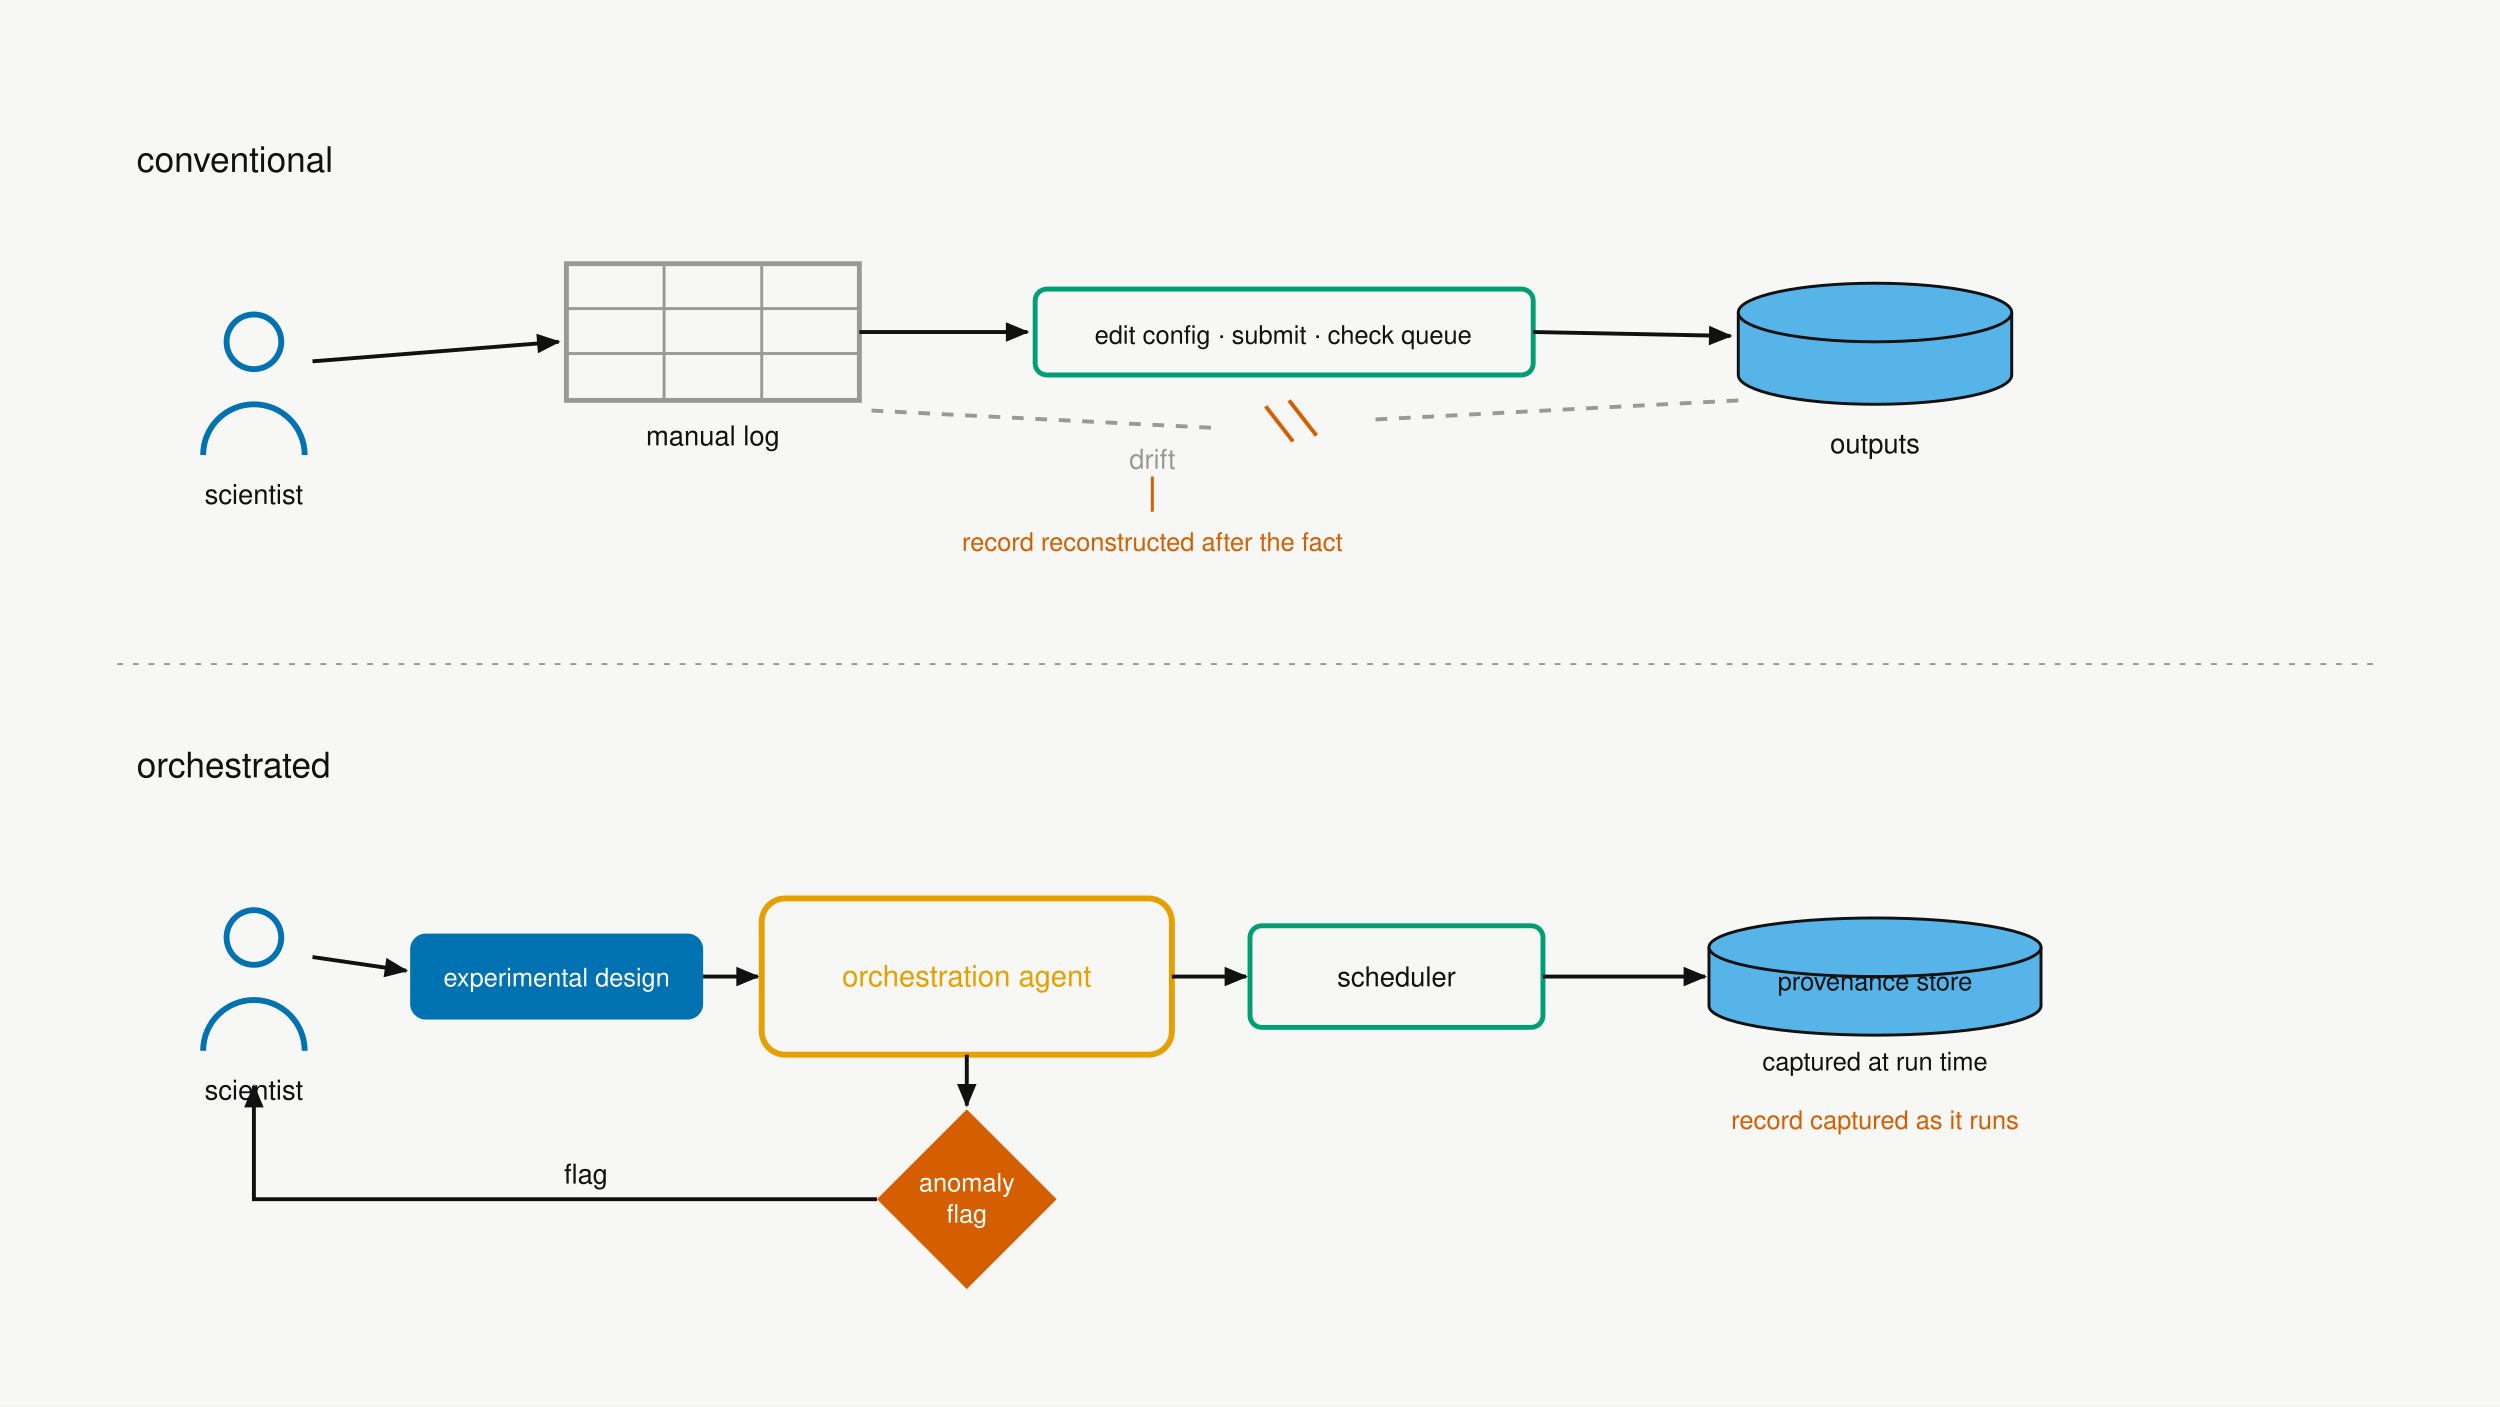
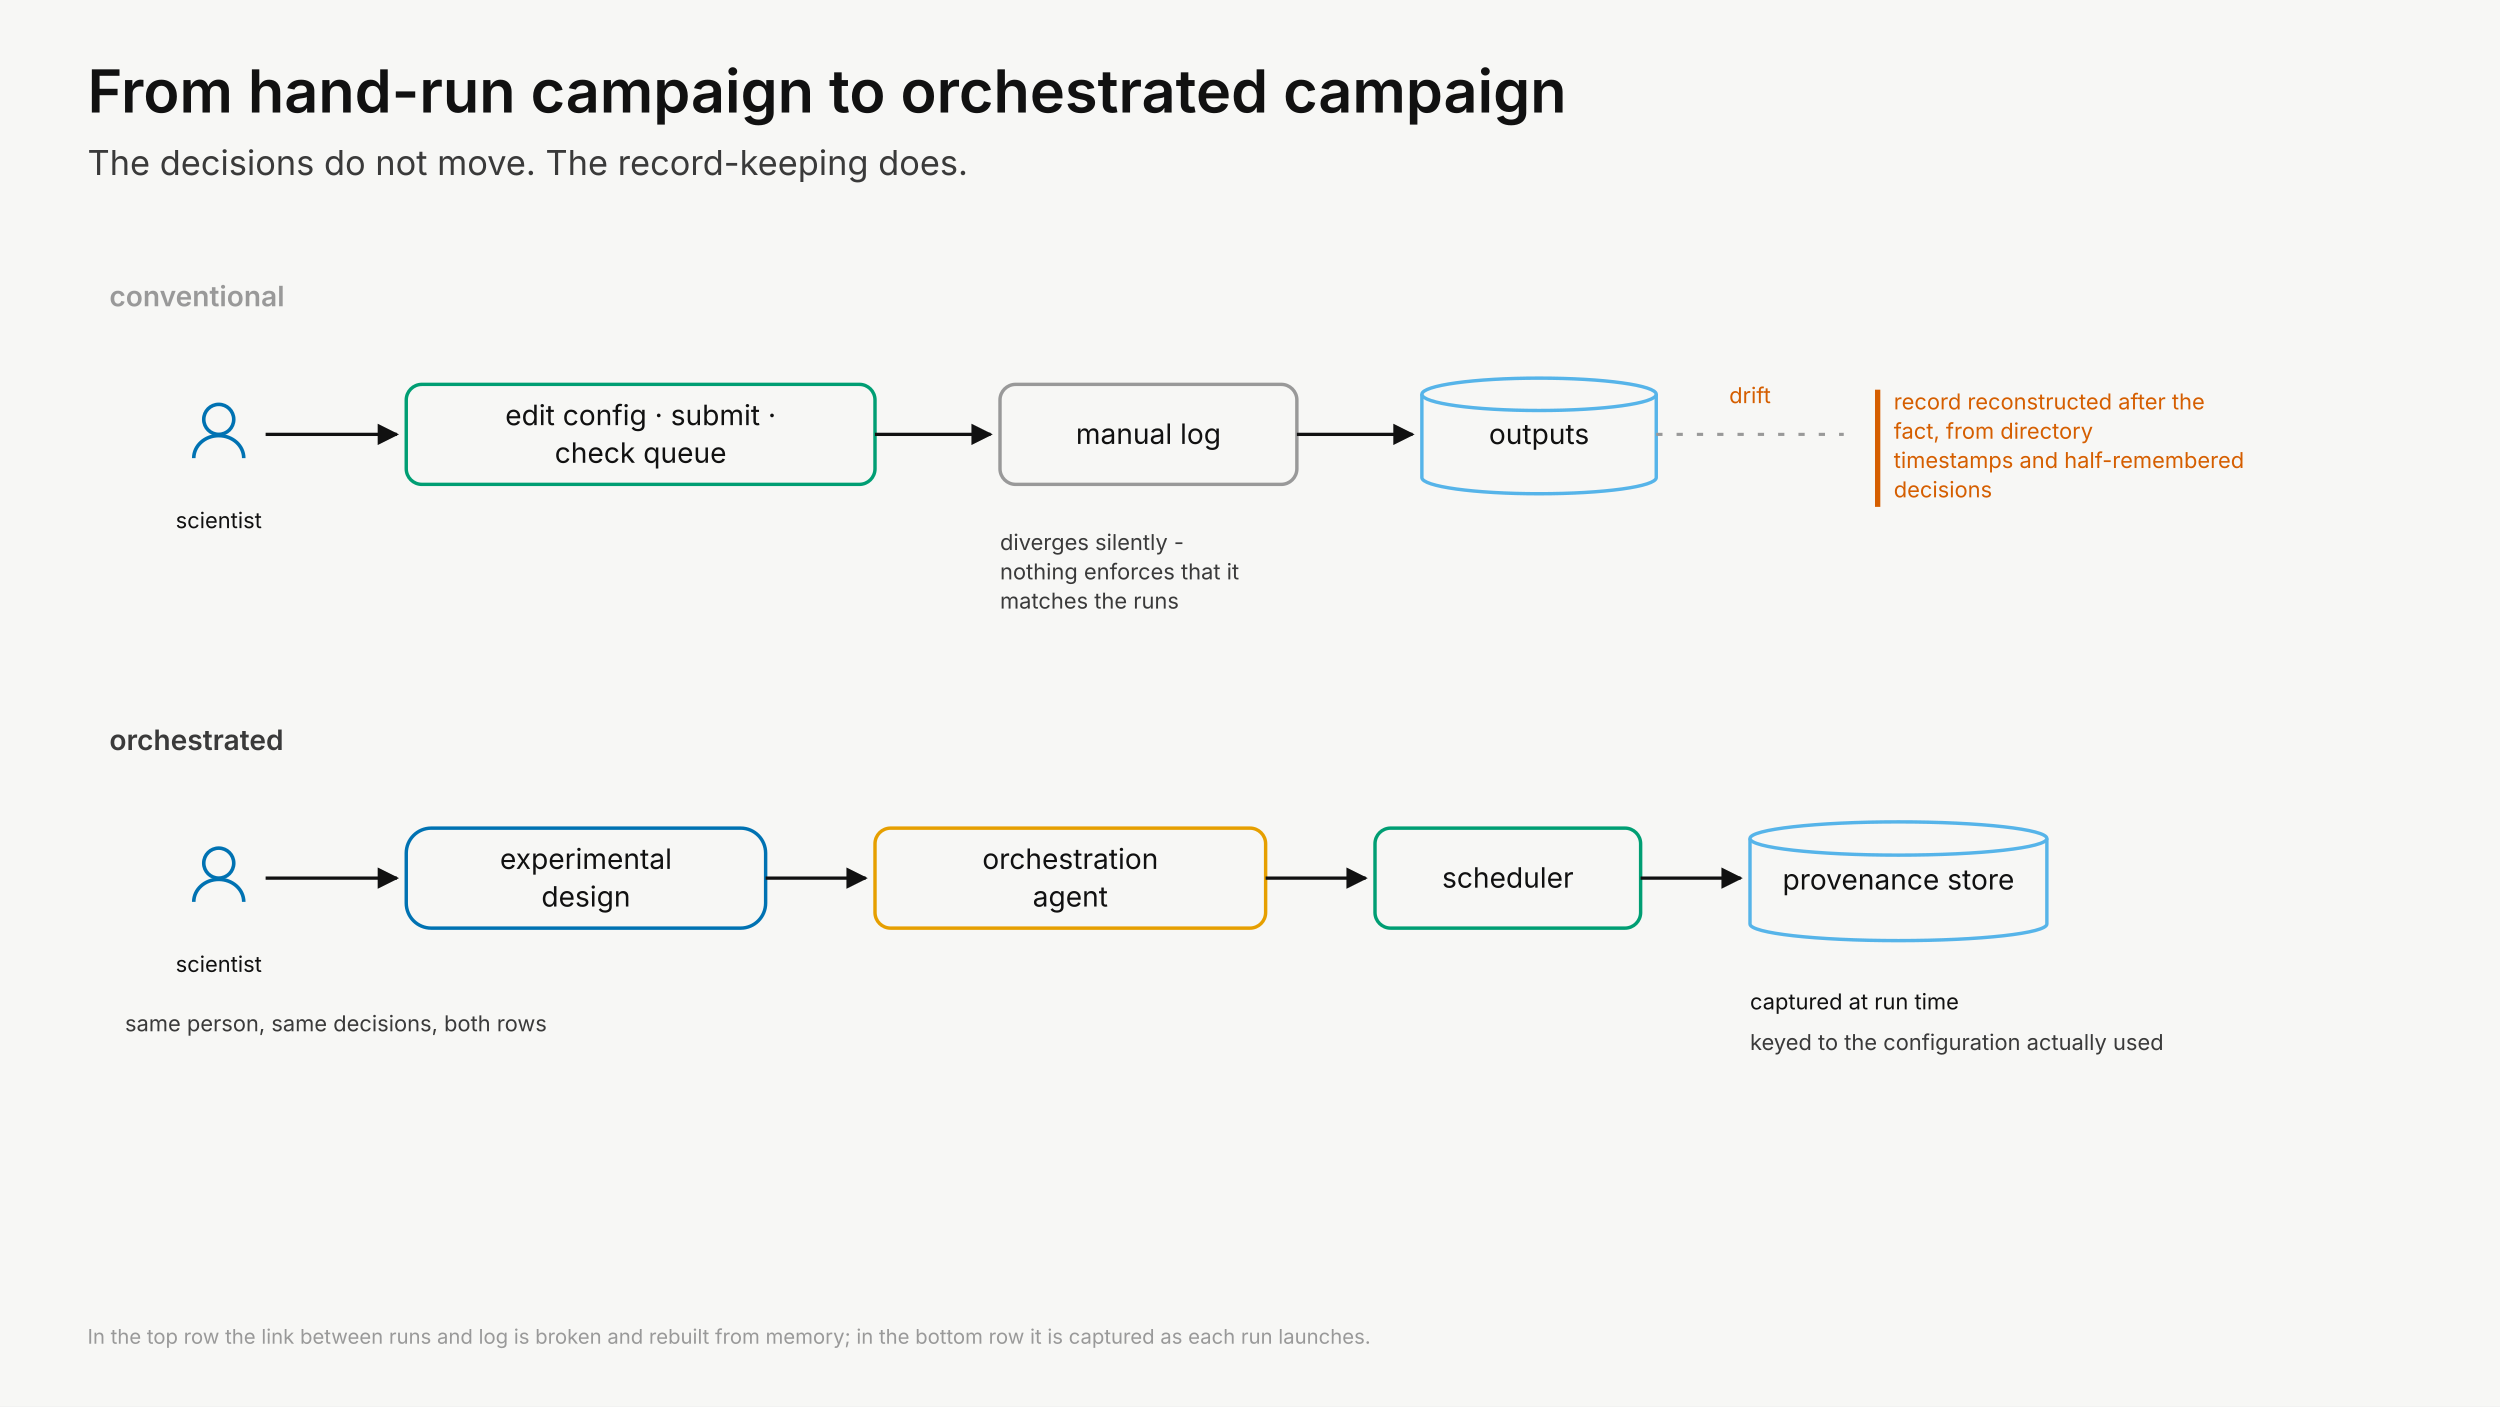
- <svg xmlns="http://www.w3.org/2000/svg" width="1280" height="720" viewBox="0 0 1280 720" font-family="Helvetica, Arial, sans-serif">
+ <svg xmlns="http://www.w3.org/2000/svg" width="1600" height="900" viewBox="0 0 1600 900" role="img">
  <defs>
-     <marker id="ah" markerWidth="12" markerHeight="10" refX="11" refY="5" orient="auto" markerUnits="userSpaceOnUse">
-       <path d="M0,0 L12,5 L0,10 Z" fill="#111111" />
-     </marker>
-     <marker id="ahG" markerWidth="12" markerHeight="10" refX="11" refY="5" orient="auto" markerUnits="userSpaceOnUse">
-       <path d="M0,0 L12,5 L0,10 Z" fill="#999999" />
+     <marker id="ah83" viewBox="0 0 10 10" refX="9" refY="5" markerWidth="6.5" markerHeight="6.5" orient="auto-start-reverse">
+       <path d="M0,0 L10,5 L0,10 z" fill="#111111" />
    </marker>
  </defs>
-   <rect width="1280" height="720" fill="#F7F7F5" />
-   <text x="70" y="88" font-size="18" fill="#111111">conventional</text>
-   <circle cx="130" cy="175" r="14" fill="none" stroke="#0072B2" stroke-width="3" />
-   <path d="M104,233 a26,26 0 0 1 52,0" fill="none" stroke="#0072B2" stroke-width="3" />
-   <text x="130" y="258" font-size="14" fill="#111111" text-anchor="middle">scientist</text>
-   <line x1="160" y1="185" x2="286" y2="175" stroke="#111111" stroke-width="2" marker-end="url(#ah)" />
-   <rect x="290" y="135" width="150" height="70" fill="none" stroke="#999999" stroke-width="2.5" />
-   <line x1="290" y1="158" x2="440" y2="158" stroke="#999999" stroke-width="1.5" />
-   <line x1="290" y1="181" x2="440" y2="181" stroke="#999999" stroke-width="1.5" />
-   <line x1="340" y1="135" x2="340" y2="205" stroke="#999999" stroke-width="1.5" />
-   <line x1="390" y1="135" x2="390" y2="205" stroke="#999999" stroke-width="1.5" />
-   <text x="365" y="228" font-size="14" fill="#111111" text-anchor="middle">manual log</text>
-   <line x1="440" y1="170" x2="526" y2="170" stroke="#111111" stroke-width="2" marker-end="url(#ah)" />
-   <rect x="530" y="148" width="255" height="44" rx="6" fill="none" stroke="#009E73" stroke-width="2.5" />
-   <text x="657" y="176" font-size="13" fill="#111111" text-anchor="middle">edit config · submit · check queue</text>
-   <line x1="785" y1="170" x2="886" y2="172" stroke="#111111" stroke-width="2" marker-end="url(#ah)" />
-   <path d="M890,160 v32 a70,15 0 0 0 140,0 v-32" fill="#56B4E9" stroke="#111111" stroke-width="1.5" />
-   <ellipse cx="960" cy="160" rx="70" ry="15" fill="#56B4E9" stroke="#111111" stroke-width="1.5" />
-   <text x="960" y="232" font-size="14" fill="#111111" text-anchor="middle">outputs</text>
-   <line x1="890" y1="205" x2="700" y2="215" stroke="#999999" stroke-width="2" stroke-dasharray="6 6" />
-   <line x1="620" y1="219" x2="442" y2="210" stroke="#999999" stroke-width="2" stroke-dasharray="6 6" />
-   <path d="M648,208 l14,18 M660,205 l14,18" stroke="#D55E00" stroke-width="2" fill="none" />
-   <text x="590" y="240" font-size="14" fill="#999999" text-anchor="middle">drift</text>
-   <line x1="590" y1="262" x2="590" y2="244" stroke="#D55E00" stroke-width="1.5" />
-   <text x="590" y="282" font-size="13" fill="#D55E00" text-anchor="middle">record reconstructed after the fact</text>
-   <line x1="60" y1="340" x2="1220" y2="340" stroke="#999999" stroke-width="1" stroke-dasharray="3 5" />
-   <text x="70" y="398" font-size="18" fill="#111111">orchestrated</text>
-   <circle cx="130" cy="480" r="14" fill="none" stroke="#0072B2" stroke-width="3" />
-   <path d="M104,538 a26,26 0 0 1 52,0" fill="none" stroke="#0072B2" stroke-width="3" />
-   <text x="130" y="563" font-size="14" fill="#111111" text-anchor="middle">scientist</text>
-   <line x1="160" y1="490" x2="208" y2="497" stroke="#111111" stroke-width="2" marker-end="url(#ah)" />
-   <rect x="210" y="478" width="150" height="44" rx="8" fill="#0072B2" />
-   <text x="285" y="505" font-size="13" fill="#FFFFFF" text-anchor="middle">experimental design</text>
-   <line x1="360" y1="500" x2="388" y2="500" stroke="#111111" stroke-width="2" marker-end="url(#ah)" />
-   <rect x="390" y="460" width="210" height="80" rx="12" fill="none" stroke="#E69F00" stroke-width="3" />
-   <text x="495" y="505" font-size="15" fill="#E69F00" text-anchor="middle">orchestration agent</text>
-   <line x1="600" y1="500" x2="638" y2="500" stroke="#111111" stroke-width="2" marker-end="url(#ah)" />
-   <rect x="640" y="474" width="150" height="52" rx="6" fill="none" stroke="#009E73" stroke-width="2.5" />
-   <text x="715" y="505" font-size="14" fill="#111111" text-anchor="middle">scheduler</text>
-   <line x1="790" y1="500" x2="873" y2="500" stroke="#111111" stroke-width="2" marker-end="url(#ah)" />
-   <path d="M875,485 v30 a85,15 0 0 0 170,0 v-30" fill="#56B4E9" stroke="#111111" stroke-width="1.5" />
-   <ellipse cx="960" cy="485" rx="85" ry="15" fill="#56B4E9" stroke="#111111" stroke-width="1.5" />
-   <text x="960" y="507" font-size="13" fill="#111111" text-anchor="middle">provenance store</text>
-   <text x="960" y="548" font-size="13" fill="#111111" text-anchor="middle">captured at run time</text>
-   <text x="960" y="578" font-size="13" fill="#D55E00" text-anchor="middle">record captured as it runs</text>
-   <line x1="495" y1="540" x2="495" y2="566" stroke="#111111" stroke-width="2" marker-end="url(#ah)" />
-   <polygon points="495,568 541,614 495,660 449,614" fill="#D55E00" />
-   <text x="495" y="610" font-size="13" fill="#FFFFFF" text-anchor="middle">anomaly</text>
-   <text x="495" y="626" font-size="13" fill="#FFFFFF" text-anchor="middle">flag</text>
-   <path d="M449,614 L130,614 L130,556" fill="none" stroke="#111111" stroke-width="2" marker-end="url(#ah)" />
-   <text x="300" y="606" font-size="14" fill="#111111" text-anchor="middle">flag</text>
+   <rect width="1600" height="900" fill="#F7F7F5" />
+   <text x="56.0" y="72.0" font-family="Inter, 'Helvetica Neue', Helvetica, Arial, sans-serif" font-size="38" fill="#111111" font-weight="600" text-anchor="start">From hand-run campaign to orchestrated campaign</text>
+   <text x="56.0" y="112.0" font-family="Inter, 'Helvetica Neue', Helvetica, Arial, sans-serif" font-size="22" fill="#3A3A3A" font-weight="400" text-anchor="start">The decisions do not move. The record-keeping does.</text>
+   <text x="70.0" y="196.0" font-family="Inter, 'Helvetica Neue', Helvetica, Arial, sans-serif" font-size="18" fill="#999999" font-weight="600" text-anchor="start">conventional</text>
+   <circle cx="140" cy="268.4" r="9.6" fill="none" stroke="#0072B2" stroke-width="2.3" />
+   <path d="M124,293.2 a16,14.4 0 0 1 32,0" fill="none" stroke="#0072B2" stroke-width="2.3" />
+   <text x="140.0" y="338.0" font-family="Inter, 'Helvetica Neue', Helvetica, Arial, sans-serif" font-size="14" fill="#111111" font-weight="400" text-anchor="middle">scientist</text>
+   <rect x="260.0" y="246.0" width="300.0" height="64.0" rx="10" fill="none" stroke="#009E73" stroke-width="2.2" />
+   <text x="410.0" y="272.1" font-family="Inter, 'Helvetica Neue', Helvetica, Arial, sans-serif" font-size="18" fill="#111111" font-weight="400" text-anchor="middle">edit config · submit ·</text>
+   <text x="410.0" y="296.2" font-family="Inter, 'Helvetica Neue', Helvetica, Arial, sans-serif" font-size="18" fill="#111111" font-weight="400" text-anchor="middle">check queue</text>
+   <line x1="170.0" y1="278.0" x2="254.0" y2="278.0" stroke="#111111" stroke-width="2.1" marker-end="url(#ah83)" />
+   <rect x="640.0" y="246.0" width="190.0" height="64.0" rx="10" fill="none" stroke="#999999" stroke-width="2.2" />
+   <text x="735.0" y="284.1" font-family="Inter, 'Helvetica Neue', Helvetica, Arial, sans-serif" font-size="18" fill="#111111" font-weight="400" text-anchor="middle">manual log</text>
+   <line x1="560.0" y1="278.0" x2="634.0" y2="278.0" stroke="#111111" stroke-width="2.1" marker-end="url(#ah83)" />
+   <path d="M910,252.36 a75.0,10.36 0 0 1 150,0 v53.28 a75.0,10.36 0 0 1 -150,0 z" fill="none" stroke="#56B4E9" stroke-width="2.2" />
+   <path d="M910,252.36 a75.0,10.36 0 0 0 150,0" fill="none" stroke="#56B4E9" stroke-width="2.2" />
+   <text x="985.0" y="284.2" font-family="Inter, 'Helvetica Neue', Helvetica, Arial, sans-serif" font-size="18" fill="#111111" font-weight="400" text-anchor="middle">outputs</text>
+   <line x1="830.0" y1="278.0" x2="904.0" y2="278.0" stroke="#111111" stroke-width="2.1" marker-end="url(#ah83)" />
+   <line x1="1060" y1="278" x2="1180" y2="278" stroke="#999999" stroke-width="2" stroke-dasharray="4 9" />
+   <text x="1120.0" y="258.0" font-family="Inter, 'Helvetica Neue', Helvetica, Arial, sans-serif" font-size="14" fill="#D55E00" font-weight="400" text-anchor="middle">drift</text>
+   <rect x="1200.0" y="249.4" width="3.4" height="75.0" fill="#D55E00" />
+   <text x="1212.0" y="262.0" font-family="Inter, 'Helvetica Neue', Helvetica, Arial, sans-serif" font-size="14" fill="#D55E00" font-weight="400" text-anchor="start">record reconstructed after the</text>
+   <text x="1212.0" y="280.8" font-family="Inter, 'Helvetica Neue', Helvetica, Arial, sans-serif" font-size="14" fill="#D55E00" font-weight="400" text-anchor="start">fact, from directory</text>
+   <text x="1212.0" y="299.5" font-family="Inter, 'Helvetica Neue', Helvetica, Arial, sans-serif" font-size="14" fill="#D55E00" font-weight="400" text-anchor="start">timestamps and half-remembered</text>
+   <text x="1212.0" y="318.3" font-family="Inter, 'Helvetica Neue', Helvetica, Arial, sans-serif" font-size="14" fill="#D55E00" font-weight="400" text-anchor="start">decisions</text>
+   <text x="640.0" y="352.0" font-family="Inter, 'Helvetica Neue', Helvetica, Arial, sans-serif" font-size="14" fill="#3A3A3A" font-weight="400" text-anchor="start">diverges silently -</text>
+   <text x="640.0" y="370.8" font-family="Inter, 'Helvetica Neue', Helvetica, Arial, sans-serif" font-size="14" fill="#3A3A3A" font-weight="400" text-anchor="start">nothing enforces that it</text>
+   <text x="640.0" y="389.5" font-family="Inter, 'Helvetica Neue', Helvetica, Arial, sans-serif" font-size="14" fill="#3A3A3A" font-weight="400" text-anchor="start">matches the runs</text>
+   <text x="70.0" y="480.0" font-family="Inter, 'Helvetica Neue', Helvetica, Arial, sans-serif" font-size="18" fill="#3A3A3A" font-weight="600" text-anchor="start">orchestrated</text>
+   <circle cx="140" cy="552.4" r="9.6" fill="none" stroke="#0072B2" stroke-width="2.3" />
+   <path d="M124,577.2 a16,14.4 0 0 1 32,0" fill="none" stroke="#0072B2" stroke-width="2.3" />
+   <text x="140.0" y="622.0" font-family="Inter, 'Helvetica Neue', Helvetica, Arial, sans-serif" font-size="14" fill="#111111" font-weight="400" text-anchor="middle">scientist</text>
+   <text x="80.0" y="660.0" font-family="Inter, 'Helvetica Neue', Helvetica, Arial, sans-serif" font-size="14" fill="#3A3A3A" font-weight="400" text-anchor="start">same person, same decisions, both rows</text>
+   <rect x="260.0" y="530.0" width="230.0" height="64.0" rx="16" fill="none" stroke="#0072B2" stroke-width="2.2" />
+   <text x="375.0" y="556.1" font-family="Inter, 'Helvetica Neue', Helvetica, Arial, sans-serif" font-size="18" fill="#111111" font-weight="400" text-anchor="middle">experimental</text>
+   <text x="375.0" y="580.2" font-family="Inter, 'Helvetica Neue', Helvetica, Arial, sans-serif" font-size="18" fill="#111111" font-weight="400" text-anchor="middle">design</text>
+   <line x1="170.0" y1="562.0" x2="254.0" y2="562.0" stroke="#111111" stroke-width="2.1" marker-end="url(#ah83)" />
+   <rect x="560.0" y="530.0" width="250.0" height="64.0" rx="10" fill="none" stroke="#E69F00" stroke-width="2.2" />
+   <text x="685.0" y="556.1" font-family="Inter, 'Helvetica Neue', Helvetica, Arial, sans-serif" font-size="18" fill="#111111" font-weight="400" text-anchor="middle">orchestration</text>
+   <text x="685.0" y="580.2" font-family="Inter, 'Helvetica Neue', Helvetica, Arial, sans-serif" font-size="18" fill="#111111" font-weight="400" text-anchor="middle">agent</text>
+   <line x1="490.0" y1="562.0" x2="554.0" y2="562.0" stroke="#111111" stroke-width="2.1" marker-end="url(#ah83)" />
+   <rect x="880.0" y="530.0" width="170.0" height="64.0" rx="10" fill="none" stroke="#009E73" stroke-width="2.2" />
+   <text x="965.0" y="568.1" font-family="Inter, 'Helvetica Neue', Helvetica, Arial, sans-serif" font-size="18" fill="#111111" font-weight="400" text-anchor="middle">scheduler</text>
+   <line x1="810.0" y1="562.0" x2="874.0" y2="562.0" stroke="#111111" stroke-width="2.1" marker-end="url(#ah83)" />
+   <path d="M1120,536.64 a95.0,10.64 0 0 1 190,0 v54.72 a95.0,10.64 0 0 1 -190,0 z" fill="none" stroke="#56B4E9" stroke-width="2.2" />
+   <path d="M1120,536.64 a95.0,10.64 0 0 0 190,0" fill="none" stroke="#56B4E9" stroke-width="2.2" />
+   <text x="1215.0" y="569.3" font-family="Inter, 'Helvetica Neue', Helvetica, Arial, sans-serif" font-size="18" fill="#111111" font-weight="400" text-anchor="middle">provenance store</text>
+   <line x1="1050.0" y1="562.0" x2="1114.0" y2="562.0" stroke="#111111" stroke-width="2.1" marker-end="url(#ah83)" />
+   <text x="1120.0" y="646.0" font-family="Inter, 'Helvetica Neue', Helvetica, Arial, sans-serif" font-size="14" fill="#111111" font-weight="400" text-anchor="start">captured at run time</text>
+   <text x="1120.0" y="672.0" font-family="Inter, 'Helvetica Neue', Helvetica, Arial, sans-serif" font-size="14" fill="#3A3A3A" font-weight="400" text-anchor="start">keyed to the configuration actually used</text>
+   <text x="56.0" y="860.0" font-family="Inter, 'Helvetica Neue', Helvetica, Arial, sans-serif" font-size="13" fill="#999999" font-weight="400" text-anchor="start">In the top row the link between runs and log is broken and rebuilt from memory; in the bottom row it is captured as each run launches.</text>
</svg>
